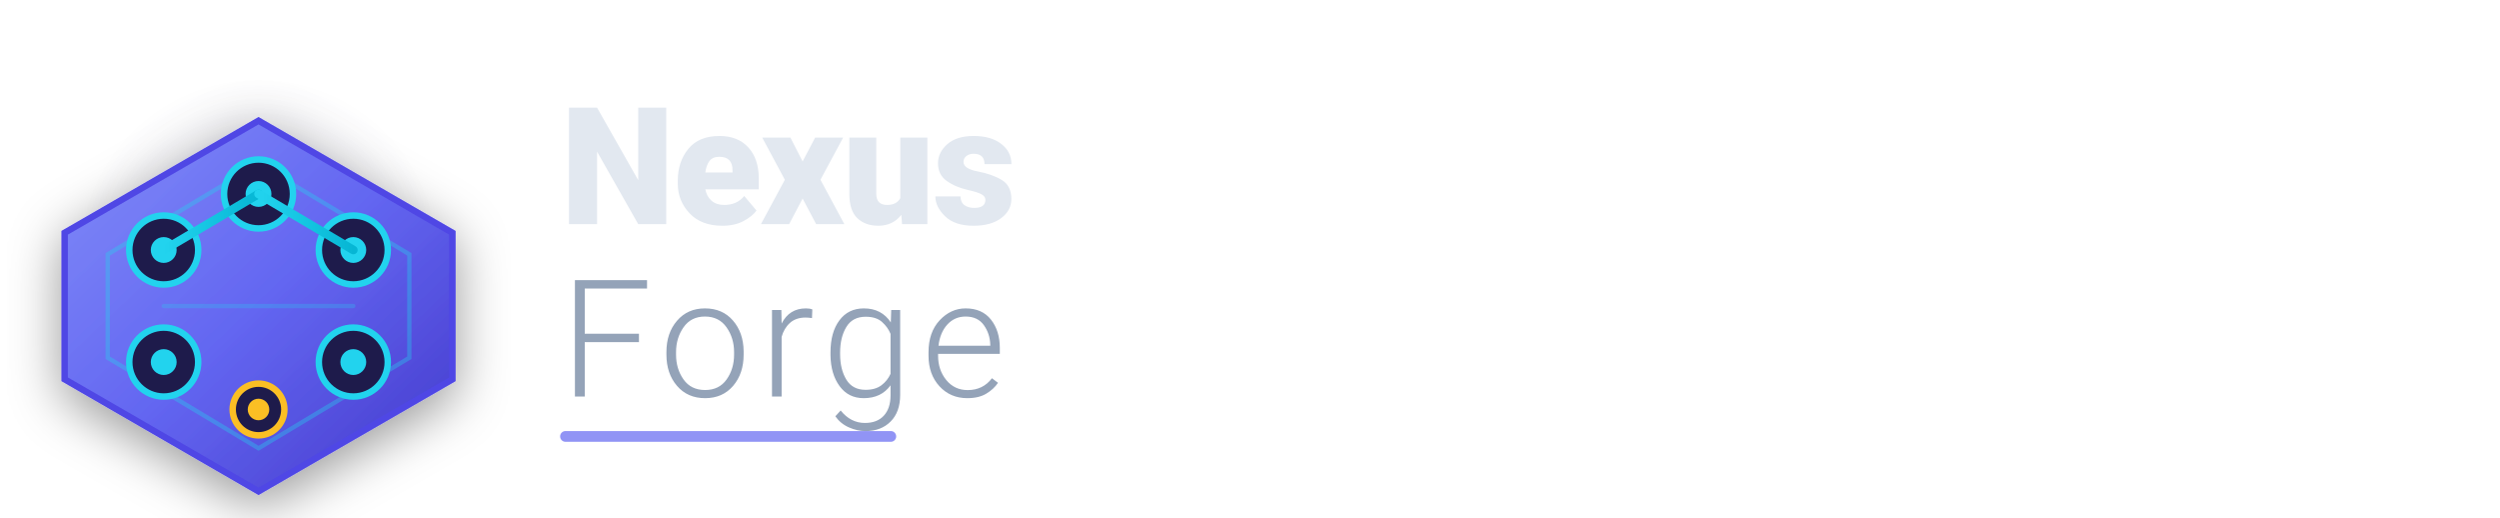
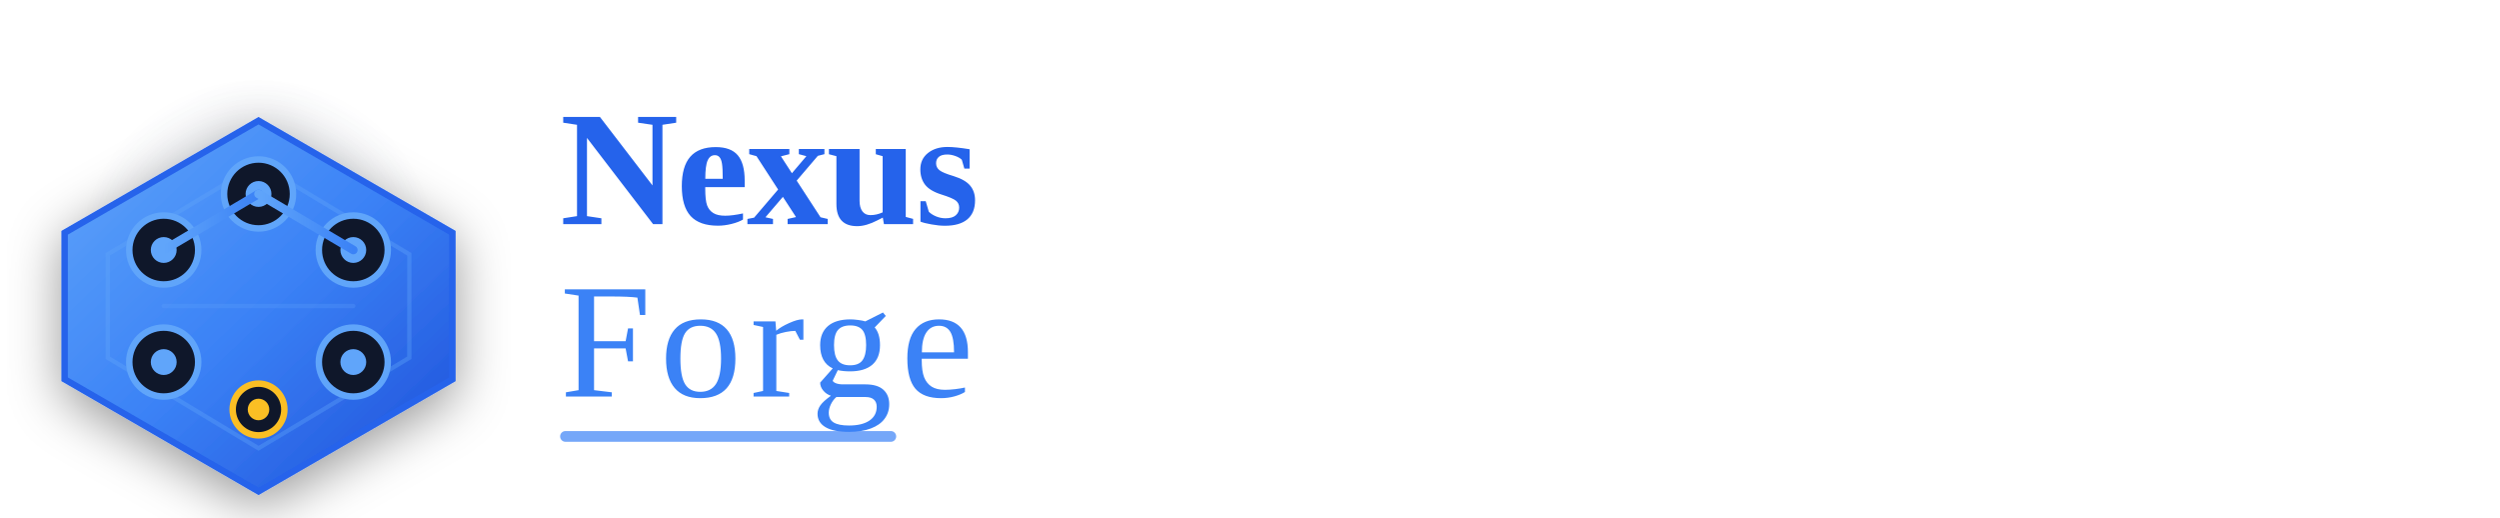
<svg xmlns="http://www.w3.org/2000/svg" viewBox="0 0 580 120" width="580" height="120">
  <defs>
    <radialGradient id="hGlow" cx="50%" cy="50%" r="50%">
-       <stop offset="0%" stop-color="#6366f1" stop-opacity="0.15" />
-       <stop offset="100%" stop-color="#1e1b4b" stop-opacity="0" />
+       <stop offset="0%" stop-color="#3b82f6" stop-opacity="0.15" />
+       <stop offset="100%" stop-color="#172554" stop-opacity="0" />
    </radialGradient>
    <linearGradient id="hBody" x1="0%" y1="0%" x2="100%" y2="100%">
-       <stop offset="0%" stop-color="#818cf8" />
-       <stop offset="50%" stop-color="#6366f1" />
-       <stop offset="100%" stop-color="#4338ca" />
+       <stop offset="0%" stop-color="#60a5fa" />
+       <stop offset="50%" stop-color="#3b82f6" />
+       <stop offset="100%" stop-color="#1d4ed8" />
    </linearGradient>
    <linearGradient id="hAccent" x1="0%" y1="0%" x2="100%" y2="0%">
-       <stop offset="0%" stop-color="#22d3ee" />
-       <stop offset="100%" stop-color="#06b6d4" />
+       <stop offset="0%" stop-color="#60a5fa" />
+       <stop offset="100%" stop-color="#3b82f6" />
    </linearGradient>
    <filter id="hShadow" x="-15%" y="-15%" width="130%" height="130%">
      <feDropShadow dx="0" dy="3" stdDeviation="6" flood-color="#000" flood-opacity="0.4" />
    </filter>
  </defs>
  <g transform="translate(10, 10)">
    <circle cx="50" cy="50" r="42" fill="url(#hGlow)" />
-     <polygon points="50,18 95,44 95,78 50,104 5,78 5,44" fill="url(#hBody)" filter="url(#hShadow)" stroke="#4f46e5" stroke-width="1.5" />
-     <polygon points="50,28 85,49 85,73 50,94 15,73 15,49" fill="none" stroke="#22d3ee" stroke-width="1" opacity="0.35" />
-     <circle cx="28" cy="48" r="8" fill="#1e1b4b" stroke="#22d3ee" stroke-width="1.5" />
-     <circle cx="28" cy="48" r="3" fill="#22d3ee" />
-     <circle cx="50" cy="35" r="8" fill="#1e1b4b" stroke="#22d3ee" stroke-width="1.5" />
-     <circle cx="50" cy="35" r="3" fill="#22d3ee" />
-     <circle cx="72" cy="48" r="8" fill="#1e1b4b" stroke="#22d3ee" stroke-width="1.5" />
-     <circle cx="72" cy="48" r="3" fill="#22d3ee" />
-     <circle cx="28" cy="74" r="8" fill="#1e1b4b" stroke="#22d3ee" stroke-width="1.5" />
-     <circle cx="28" cy="74" r="3" fill="#22d3ee" />
-     <circle cx="72" cy="74" r="8" fill="#1e1b4b" stroke="#22d3ee" stroke-width="1.5" />
-     <circle cx="72" cy="74" r="3" fill="#22d3ee" />
+     <polygon points="50,18 95,44 95,78 50,104 5,78 5,44" fill="url(#hBody)" filter="url(#hShadow)" stroke="#2563eb" stroke-width="1.5" />
+     <polygon points="50,28 85,49 85,73 50,94 15,73 15,49" fill="none" stroke="#60a5fa" stroke-width="1" opacity="0.35" />
+     <circle cx="28" cy="48" r="8" fill="#0f172a" stroke="#60a5fa" stroke-width="1.5" />
+     <circle cx="28" cy="48" r="3" fill="#60a5fa" />
+     <circle cx="50" cy="35" r="8" fill="#0f172a" stroke="#60a5fa" stroke-width="1.5" />
+     <circle cx="50" cy="35" r="3" fill="#60a5fa" />
+     <circle cx="72" cy="48" r="8" fill="#0f172a" stroke="#60a5fa" stroke-width="1.5" />
+     <circle cx="72" cy="48" r="3" fill="#60a5fa" />
+     <circle cx="28" cy="74" r="8" fill="#0f172a" stroke="#60a5fa" stroke-width="1.5" />
+     <circle cx="28" cy="74" r="3" fill="#60a5fa" />
+     <circle cx="72" cy="74" r="8" fill="#0f172a" stroke="#60a5fa" stroke-width="1.5" />
+     <circle cx="72" cy="74" r="3" fill="#60a5fa" />
    <line x1="28" y1="48" x2="50" y2="35" stroke="url(#hAccent)" stroke-width="2" stroke-linecap="round" />
    <line x1="50" y1="35" x2="72" y2="48" stroke="url(#hAccent)" stroke-width="2" stroke-linecap="round" />
    <line x1="28" y1="48" x2="28" y2="74" stroke="url(#hAccent)" stroke-width="2" stroke-linecap="round" />
    <line x1="72" y1="48" x2="72" y2="74" stroke="url(#hAccent)" stroke-width="2" stroke-linecap="round" />
-     <line x1="28" y1="61" x2="72" y2="61" stroke="#22d3ee" stroke-width="1" opacity="0.25" stroke-linecap="round" />
-     <circle cx="50" cy="85" r="6" fill="#1e1b4b" stroke="#fbbf24" stroke-width="1.5" />
+     <line x1="28" y1="61" x2="72" y2="61" stroke="#60a5fa" stroke-width="1" opacity="0.25" stroke-linecap="round" />
+     <circle cx="50" cy="85" r="6" fill="#0f172a" stroke="#fbbf24" stroke-width="1.5" />
    <circle cx="50" cy="85" r="2.5" fill="#fbbf24" />
  </g>
-   <text x="130" y="52" font-family="-apple-system, BlinkMacSystemFont, 'Segoe UI', Roboto, 'Helvetica Neue', Arial, sans-serif" font-size="38" font-weight="800" fill="#e2e8f0" letter-spacing="-0.5">Nexus</text>
-   <text x="130" y="92" font-family="-apple-system, BlinkMacSystemFont, 'Segoe UI', Roboto, 'Helvetica Neue', Arial, sans-serif" font-size="38" font-weight="300" fill="#94a3b8" letter-spacing="2">Forge</text>
-   <rect x="130" y="100" width="78" height="2.5" rx="1.25" fill="#6366f1" opacity="0.7" />
+   <text x="130" y="52" font-family="'Source Serif 4', Georgia, Cambria, 'Times New Roman', Times, serif" font-size="38" font-weight="800" fill="#2563eb" letter-spacing="-0.5">Nexus</text>
+   <text x="130" y="92" font-family="'Source Serif 4', Georgia, Cambria, 'Times New Roman', Times, serif" font-size="38" font-weight="300" fill="#3b82f6" letter-spacing="2">Forge</text>
+   <rect x="130" y="100" width="78" height="2.5" rx="1.25" fill="#3b82f6" opacity="0.7" />
</svg>
